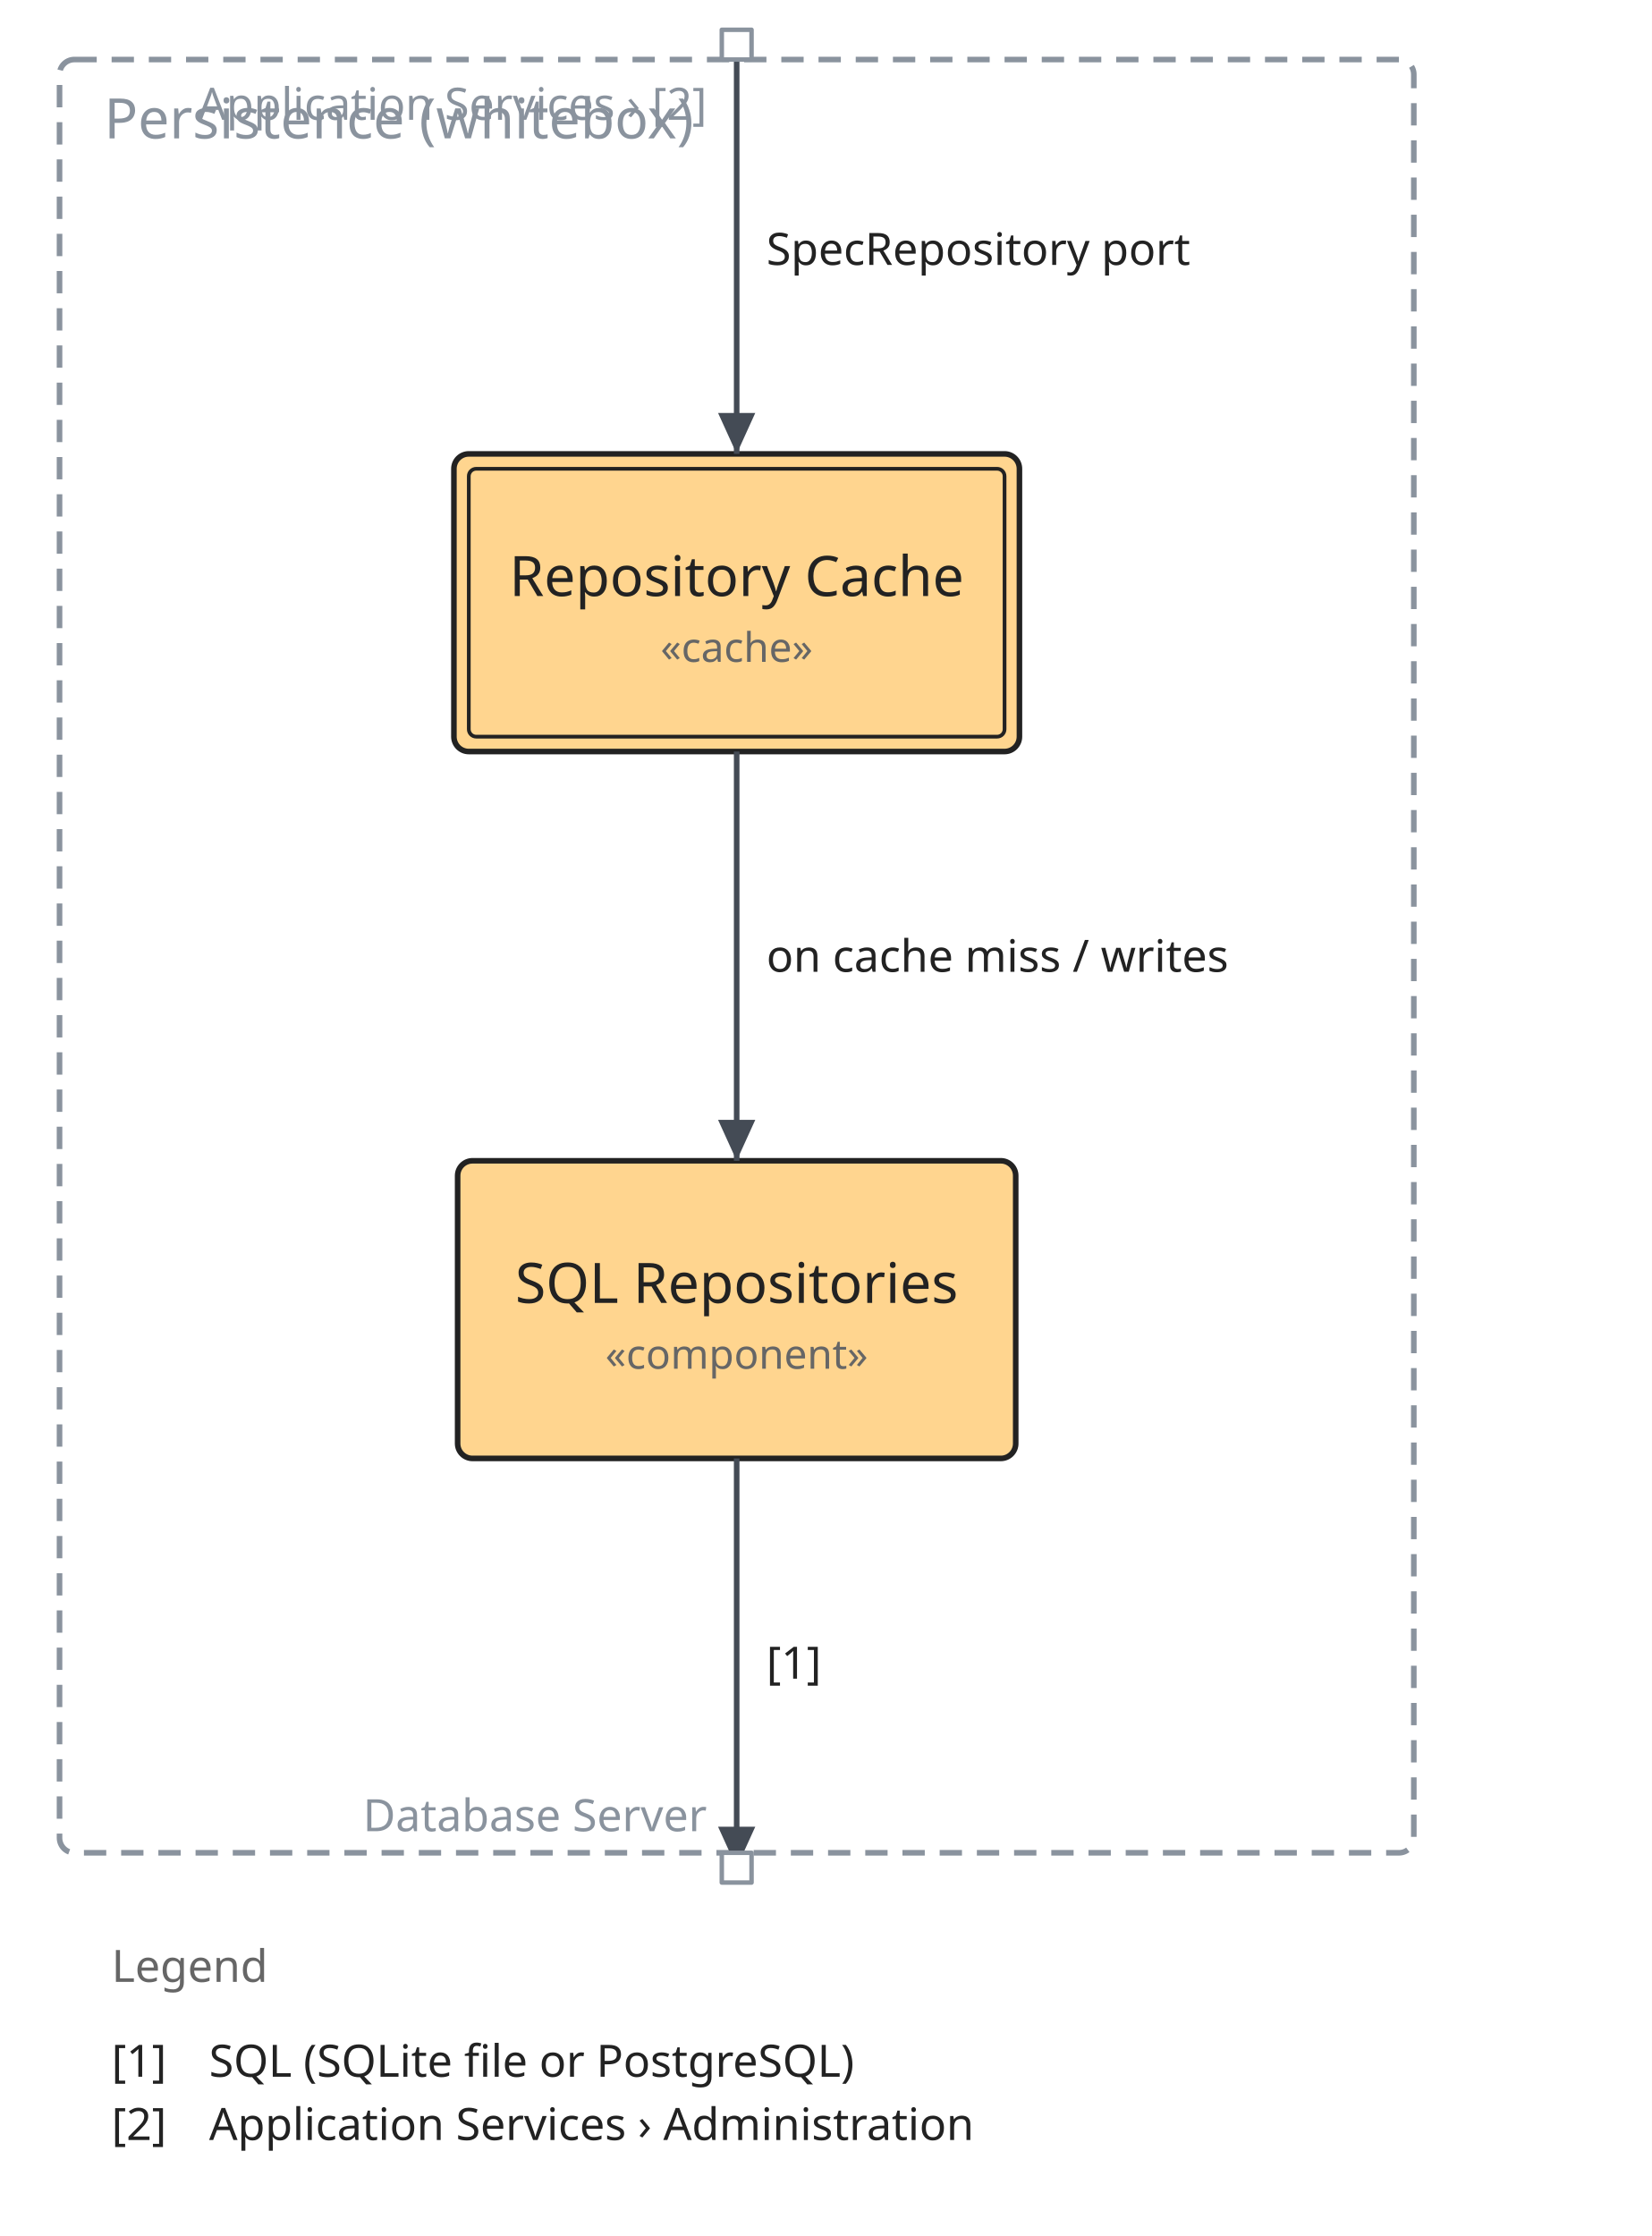
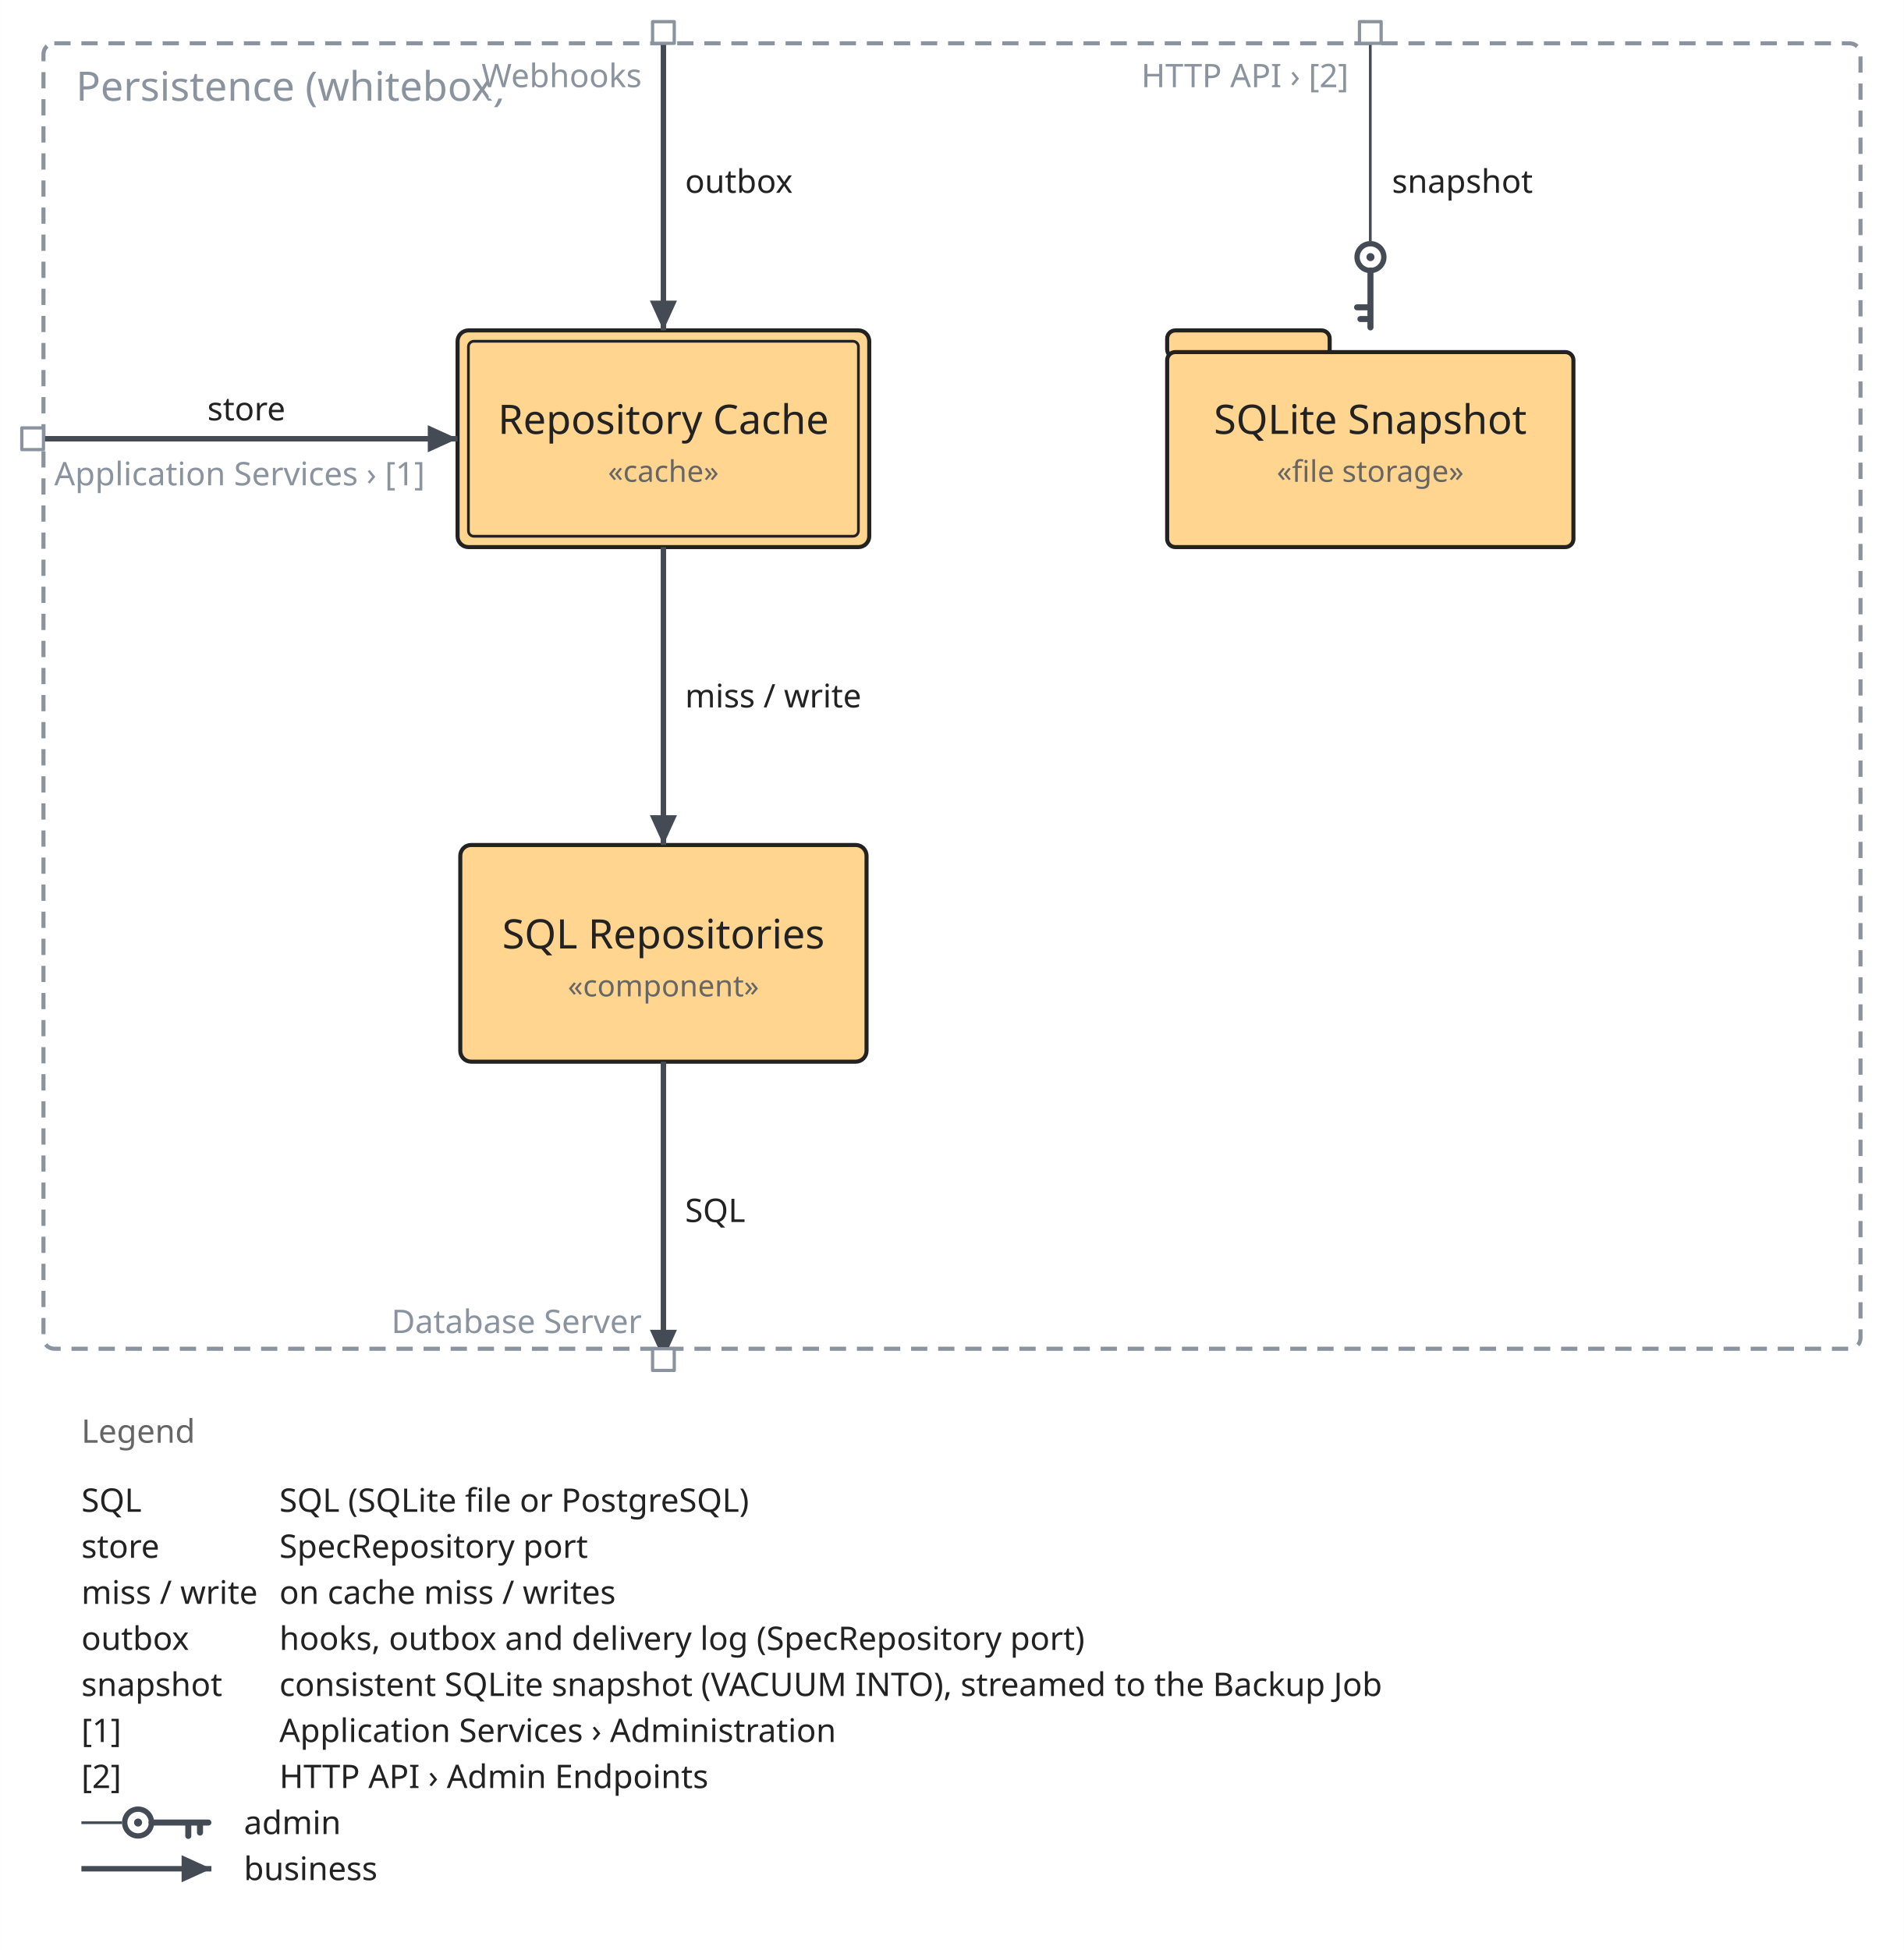
- <svg xmlns="http://www.w3.org/2000/svg" width="444" height="601" viewBox="-12.0 -12.0 444.0 601.0">
-   <rect x="-12.0" y="-12.0" width="444.0" height="601.0" fill="#ffffff" />
-   <rect x="4.0" y="4.0" width="364.0" height="482.0" rx="4.0" fill="none" stroke="#8a939e" stroke-width="1.5" stroke-linejoin="round" stroke-dasharray="6 4" />
+ <svg xmlns="http://www.w3.org/2000/svg" width="703" height="720" viewBox="-12.0 -12.0 702.9 720.0">
+   <rect x="-12.0" y="-12.0" width="702.9" height="720.0" fill="#ffffff" />
+   <rect x="4.0" y="4.0" width="670.9" height="482.0" rx="4.0" fill="none" stroke="#8a939e" stroke-width="1.5" stroke-linejoin="round" stroke-dasharray="6 4" />
  <text x="16.0" y="25.2" font-family="Ubuntu" font-weight="300" font-size="15" text-anchor="start" fill="#8a939e">Persistence (whitebox)</text>
-   <rect x="110.0" y="110.0" width="152.0" height="80.0" rx="4.0" fill="#ffd58f" stroke="#222222" stroke-width="1.5" stroke-linejoin="round" />
-   <rect x="114.0" y="114.0" width="144.0" height="72.0" rx="2.0" fill="none" stroke="#222222" stroke-width="1" stroke-linejoin="round" />
-   <text x="186.0" y="148.2" font-family="Ubuntu" font-weight="300" font-size="15" text-anchor="middle" fill="#222222">Repository Cache</text>
-   <text x="186.0" y="165.9" font-family="Ubuntu" font-weight="300" font-size="11" text-anchor="middle" fill="#666666">«cache»</text>
-   <rect x="111.0" y="300.0" width="150.0" height="80.0" rx="4.0" fill="#ffd58f" stroke="#222222" stroke-width="1.5" stroke-linejoin="round" />
-   <text x="186.0" y="338.2" font-family="Ubuntu" font-weight="300" font-size="15" text-anchor="middle" fill="#222222">SQL Repositories</text>
-   <text x="186.0" y="355.9" font-family="Ubuntu" font-weight="300" font-size="11" text-anchor="middle" fill="#666666">«component»</text>
-   <polyline points="186.0,380.0 186.0,490.0" fill="none" stroke="#444b55" stroke-width="1.5" stroke-linejoin="round" />
-   <polygon points="186.0,490.0 181.0,479.0 191.0,479.0" fill="#444b55" />
-   <rect x="182.0" y="486.0" width="8.0" height="8.0" rx="0.0" fill="#ffffff" stroke="#8a939e" stroke-width="1.2" stroke-linejoin="round" />
-   <polyline points="186.0,0.0 186.0,110.0" fill="none" stroke="#444b55" stroke-width="1.5" stroke-linejoin="round" />
-   <polygon points="186.0,110.0 181.0,99.0 191.0,99.0" fill="#444b55" />
-   <rect x="182.0" y="-4.0" width="8.0" height="8.0" rx="0.0" fill="#ffffff" stroke="#8a939e" stroke-width="1.2" stroke-linejoin="round" />
-   <polyline points="186.0,190.0 186.0,300.0" fill="none" stroke="#444b55" stroke-width="1.5" stroke-linejoin="round" />
-   <polygon points="186.0,300.0 181.0,289.0 191.0,289.0" fill="#444b55" />
-   <text x="178.0" y="480.2" font-family="Ubuntu" font-weight="300" font-size="12" text-anchor="end" fill="#8a939e">Database Server</text>
-   <rect x="191.0" y="427.0" width="20.2" height="16.0" rx="3.0" fill="#ffffff" />
-   <text x="194.0" y="439.2" font-family="Ubuntu" font-weight="300" font-size="12" text-anchor="start" fill="#222222">[1]</text>
-   <text x="178.0" y="20.2" font-family="Ubuntu" font-weight="300" font-size="12" text-anchor="end" fill="#8a939e">Application Services › [2]</text>
-   <rect x="191.0" y="47.0" width="114.9" height="16.0" rx="3.0" fill="#ffffff" />
-   <text x="194.0" y="59.2" font-family="Ubuntu" font-weight="300" font-size="12" text-anchor="start" fill="#222222">SpecRepository port</text>
-   <rect x="191.0" y="237.0" width="122.1" height="16.0" rx="3.0" fill="#ffffff" />
-   <text x="194.0" y="249.2" font-family="Ubuntu" font-weight="300" font-size="12" text-anchor="start" fill="#222222">on cache miss / writes</text>
+   <rect x="156.9" y="110.0" width="152.0" height="80.0" rx="4.0" fill="#ffd58f" stroke="#222222" stroke-width="1.5" stroke-linejoin="round" />
+   <rect x="160.9" y="114.0" width="144.0" height="72.0" rx="2.0" fill="none" stroke="#222222" stroke-width="1" stroke-linejoin="round" />
+   <text x="232.9" y="148.2" font-family="Ubuntu" font-weight="300" font-size="15" text-anchor="middle" fill="#222222">Repository Cache</text>
+   <text x="232.9" y="165.9" font-family="Ubuntu" font-weight="300" font-size="11" text-anchor="middle" fill="#666666">«cache»</text>
+   <rect x="157.9" y="300.0" width="150.0" height="80.0" rx="4.0" fill="#ffd58f" stroke="#222222" stroke-width="1.5" stroke-linejoin="round" />
+   <text x="232.9" y="338.2" font-family="Ubuntu" font-weight="300" font-size="15" text-anchor="middle" fill="#222222">SQL Repositories</text>
+   <text x="232.9" y="355.9" font-family="Ubuntu" font-weight="300" font-size="11" text-anchor="middle" fill="#666666">«component»</text>
+   <rect x="418.9" y="110.0" width="60.0" height="10.0" rx="3.0" fill="#ffd58f" stroke="#222222" stroke-width="1.5" stroke-linejoin="round" />
+   <rect x="418.9" y="118.0" width="150.0" height="72.0" rx="3.0" fill="#ffd58f" stroke="#222222" stroke-width="1.5" stroke-linejoin="round" />
+   <text x="493.9" y="148.2" font-family="Ubuntu" font-weight="300" font-size="15" text-anchor="middle" fill="#222222">SQLite Snapshot</text>
+   <text x="493.9" y="165.9" font-family="Ubuntu" font-weight="300" font-size="11" text-anchor="middle" fill="#666666">«file storage»</text>
+   <polygon points="232.9,490.0 227.9,479.0 237.9,479.0" fill="#444b55" />
+   <polyline points="232.9,380.0 232.9,490.0" fill="none" stroke="#444b55" stroke-width="2" stroke-linejoin="round" />
+   <rect x="228.9" y="486.0" width="8.0" height="8.0" rx="0.0" fill="#ffffff" stroke="#8a939e" stroke-width="1.2" stroke-linejoin="round" />
+   <polygon points="156.9,150.0 145.9,155.0 145.9,145.0" fill="#444b55" />
+   <polyline points="0.0,150.0 156.9,150.0" fill="none" stroke="#444b55" stroke-width="2" stroke-linejoin="round" />
+   <rect x="-4.0" y="146.0" width="8.0" height="8.0" rx="0.0" fill="#ffffff" stroke="#8a939e" stroke-width="1.2" stroke-linejoin="round" />
+   <polygon points="232.9,300.0 227.9,289.0 237.9,289.0" fill="#444b55" />
+   <polyline points="232.9,190.0 232.9,300.0" fill="none" stroke="#444b55" stroke-width="2" stroke-linejoin="round" />
+   <polygon points="232.9,110.0 227.9,99.0 237.9,99.0" fill="#444b55" />
+   <polyline points="232.9,0.0 232.9,110.0" fill="none" stroke="#444b55" stroke-width="2" stroke-linejoin="round" />
+   <rect x="228.9" y="-4.0" width="8.0" height="8.0" rx="0.0" fill="#ffffff" stroke="#8a939e" stroke-width="1.2" stroke-linejoin="round" />
+   <g transform="rotate(90.00 493.9 93.5)">
+     <svg x="477.4" y="87.5" width="33.0" height="12.0" viewBox="0.2 1.2 26.7 9.7" preserveAspectRatio="xMidYMid meet" color="#444b55">
+       <circle cx="5" cy="6" r="4" fill="none" stroke="currentColor" stroke-width="1.6" />
+       <circle cx="5" cy="6" r="1.2" fill="currentColor" />
+       <path d="M9 6 H26 M20 6 V10 M23.5 6 V9" fill="none" stroke="currentColor" stroke-width="1.8" stroke-linecap="round" />
+     </svg>
+   </g>
+   <polyline points="493.9,0.0 493.9,77.0" fill="none" stroke="#444b55" stroke-width="1" stroke-linejoin="round" />
+   <rect x="489.9" y="-4.0" width="8.0" height="8.0" rx="0.0" fill="#ffffff" stroke="#8a939e" stroke-width="1.2" stroke-linejoin="round" />
+   <rect x="138.0" y="467.6" width="86.9" height="16.8" rx="0.0" fill="#ffffff" />
+   <text x="224.9" y="480.2" font-family="Ubuntu" font-weight="300" font-size="12" text-anchor="end" fill="#8a939e">Database Server</text>
+   <rect x="237.9" y="427.0" width="27.5" height="16.0" rx="3.0" fill="#ffffff" />
+   <text x="240.9" y="439.2" font-family="Ubuntu" font-weight="300" font-size="12" text-anchor="start" fill="#222222">SQL</text>
+   <rect x="8.0" y="154.6" width="132.9" height="16.8" rx="0.0" fill="#ffffff" />
+   <text x="8.0" y="167.2" font-family="Ubuntu" font-weight="300" font-size="12" text-anchor="start" fill="#8a939e">Application Services › [1]</text>
+   <rect x="61.5" y="131.0" width="33.8" height="16.0" rx="3.0" fill="#ffffff" />
+   <text x="64.5" y="143.2" font-family="Ubuntu" font-weight="300" font-size="12" text-anchor="start" fill="#222222">store</text>
+   <rect x="237.9" y="237.0" width="67.1" height="16.0" rx="3.0" fill="#ffffff" />
+   <text x="240.9" y="249.2" font-family="Ubuntu" font-weight="300" font-size="12" text-anchor="start" fill="#222222">miss / write</text>
+   <rect x="168.4" y="7.6" width="56.5" height="16.8" rx="0.0" fill="#ffffff" />
+   <text x="224.9" y="20.2" font-family="Ubuntu" font-weight="300" font-size="12" text-anchor="end" fill="#8a939e">Webhooks</text>
+   <rect x="237.9" y="47.0" width="44.4" height="16.0" rx="3.0" fill="#ffffff" />
+   <text x="240.9" y="59.2" font-family="Ubuntu" font-weight="300" font-size="12" text-anchor="start" fill="#222222">outbox</text>
+   <rect x="410.3" y="7.6" width="75.6" height="16.8" rx="0.0" fill="#ffffff" />
+   <text x="485.9" y="20.2" font-family="Ubuntu" font-weight="300" font-size="12" text-anchor="end" fill="#8a939e">HTTP API › [2]</text>
+   <rect x="498.9" y="47.0" width="54.7" height="16.0" rx="3.0" fill="#ffffff" />
+   <text x="501.9" y="59.2" font-family="Ubuntu" font-weight="300" font-size="12" text-anchor="start" fill="#222222">snapshot</text>
  <text x="18.0" y="520.7" font-family="Ubuntu" font-weight="300" font-size="12" text-anchor="start" fill="#666666">Legend</text>
-   <text x="18.0" y="546.2" font-family="Ubuntu" font-weight="300" font-size="12" text-anchor="start" fill="#222222">[1]</text>
-   <text x="44.2" y="546.2" font-family="Ubuntu" font-weight="300" font-size="12" text-anchor="start" fill="#222222">SQL (SQLite file or PostgreSQL)</text>
-   <text x="18.0" y="563.2" font-family="Ubuntu" font-weight="300" font-size="12" text-anchor="start" fill="#222222">[2]</text>
-   <text x="44.2" y="563.2" font-family="Ubuntu" font-weight="300" font-size="12" text-anchor="start" fill="#222222">Application Services › Administration</text>
+   <text x="18.0" y="546.2" font-family="Ubuntu" font-weight="300" font-size="12" text-anchor="start" fill="#222222">SQL</text>
+   <text x="91.1" y="546.2" font-family="Ubuntu" font-weight="300" font-size="12" text-anchor="start" fill="#222222">SQL (SQLite file or PostgreSQL)</text>
+   <text x="18.0" y="563.2" font-family="Ubuntu" font-weight="300" font-size="12" text-anchor="start" fill="#222222">store</text>
+   <text x="91.1" y="563.2" font-family="Ubuntu" font-weight="300" font-size="12" text-anchor="start" fill="#222222">SpecRepository port</text>
+   <text x="18.0" y="580.2" font-family="Ubuntu" font-weight="300" font-size="12" text-anchor="start" fill="#222222">miss / write</text>
+   <text x="91.1" y="580.2" font-family="Ubuntu" font-weight="300" font-size="12" text-anchor="start" fill="#222222">on cache miss / writes</text>
+   <text x="18.0" y="597.2" font-family="Ubuntu" font-weight="300" font-size="12" text-anchor="start" fill="#222222">outbox</text>
+   <text x="91.1" y="597.2" font-family="Ubuntu" font-weight="300" font-size="12" text-anchor="start" fill="#222222">hooks, outbox and delivery log (SpecRepository port)</text>
+   <text x="18.0" y="614.2" font-family="Ubuntu" font-weight="300" font-size="12" text-anchor="start" fill="#222222">snapshot</text>
+   <text x="91.1" y="614.2" font-family="Ubuntu" font-weight="300" font-size="12" text-anchor="start" fill="#222222">consistent SQLite snapshot (VACUUM INTO), streamed to the Backup Job</text>
+   <text x="18.0" y="631.2" font-family="Ubuntu" font-weight="300" font-size="12" text-anchor="start" fill="#222222">[1]</text>
+   <text x="91.1" y="631.2" font-family="Ubuntu" font-weight="300" font-size="12" text-anchor="start" fill="#222222">Application Services › Administration</text>
+   <text x="18.0" y="648.2" font-family="Ubuntu" font-weight="300" font-size="12" text-anchor="start" fill="#222222">[2]</text>
+   <text x="91.1" y="648.2" font-family="Ubuntu" font-weight="300" font-size="12" text-anchor="start" fill="#222222">HTTP API › Admin Endpoints</text>
+   <svg x="33.0" y="655.0" width="33.0" height="12.0" viewBox="0.2 1.2 26.7 9.7" preserveAspectRatio="xMidYMid meet" color="#444b55">
+     <circle cx="5" cy="6" r="4" fill="none" stroke="currentColor" stroke-width="1.6" />
+     <circle cx="5" cy="6" r="1.2" fill="currentColor" />
+     <path d="M9 6 H26 M20 6 V10 M23.5 6 V9" fill="none" stroke="currentColor" stroke-width="1.8" stroke-linecap="round" />
+   </svg>
+   <polyline points="18.0,661.0 33.0,661.0" fill="none" stroke="#444b55" stroke-width="1" stroke-linejoin="round" />
+   <text x="78.0" y="665.2" font-family="Ubuntu" font-weight="300" font-size="12" text-anchor="start" fill="#222222">admin</text>
+   <polygon points="66.0,678.0 55.0,683.0 55.0,673.0" fill="#444b55" />
+   <polyline points="18.0,678.0 66.0,678.0" fill="none" stroke="#444b55" stroke-width="2" stroke-linejoin="round" />
+   <text x="78.0" y="682.2" font-family="Ubuntu" font-weight="300" font-size="12" text-anchor="start" fill="#222222">business</text>
</svg>
